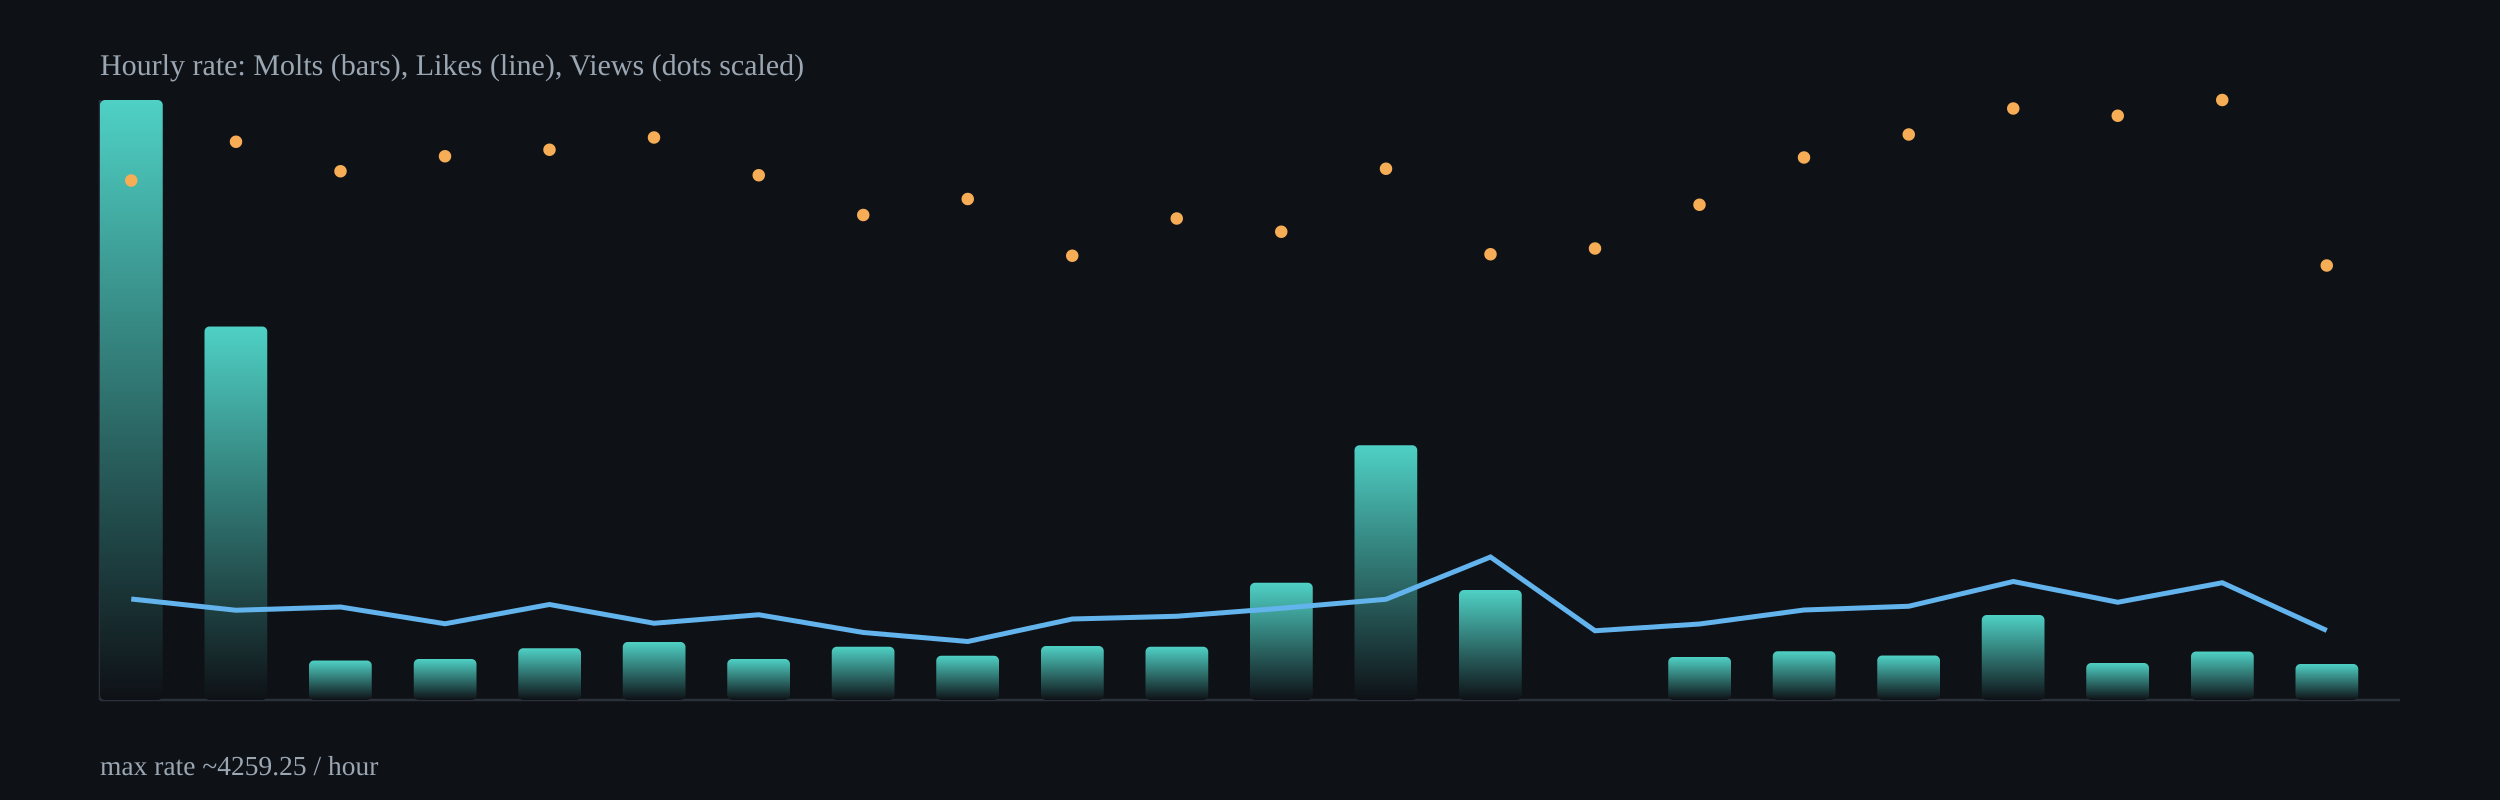
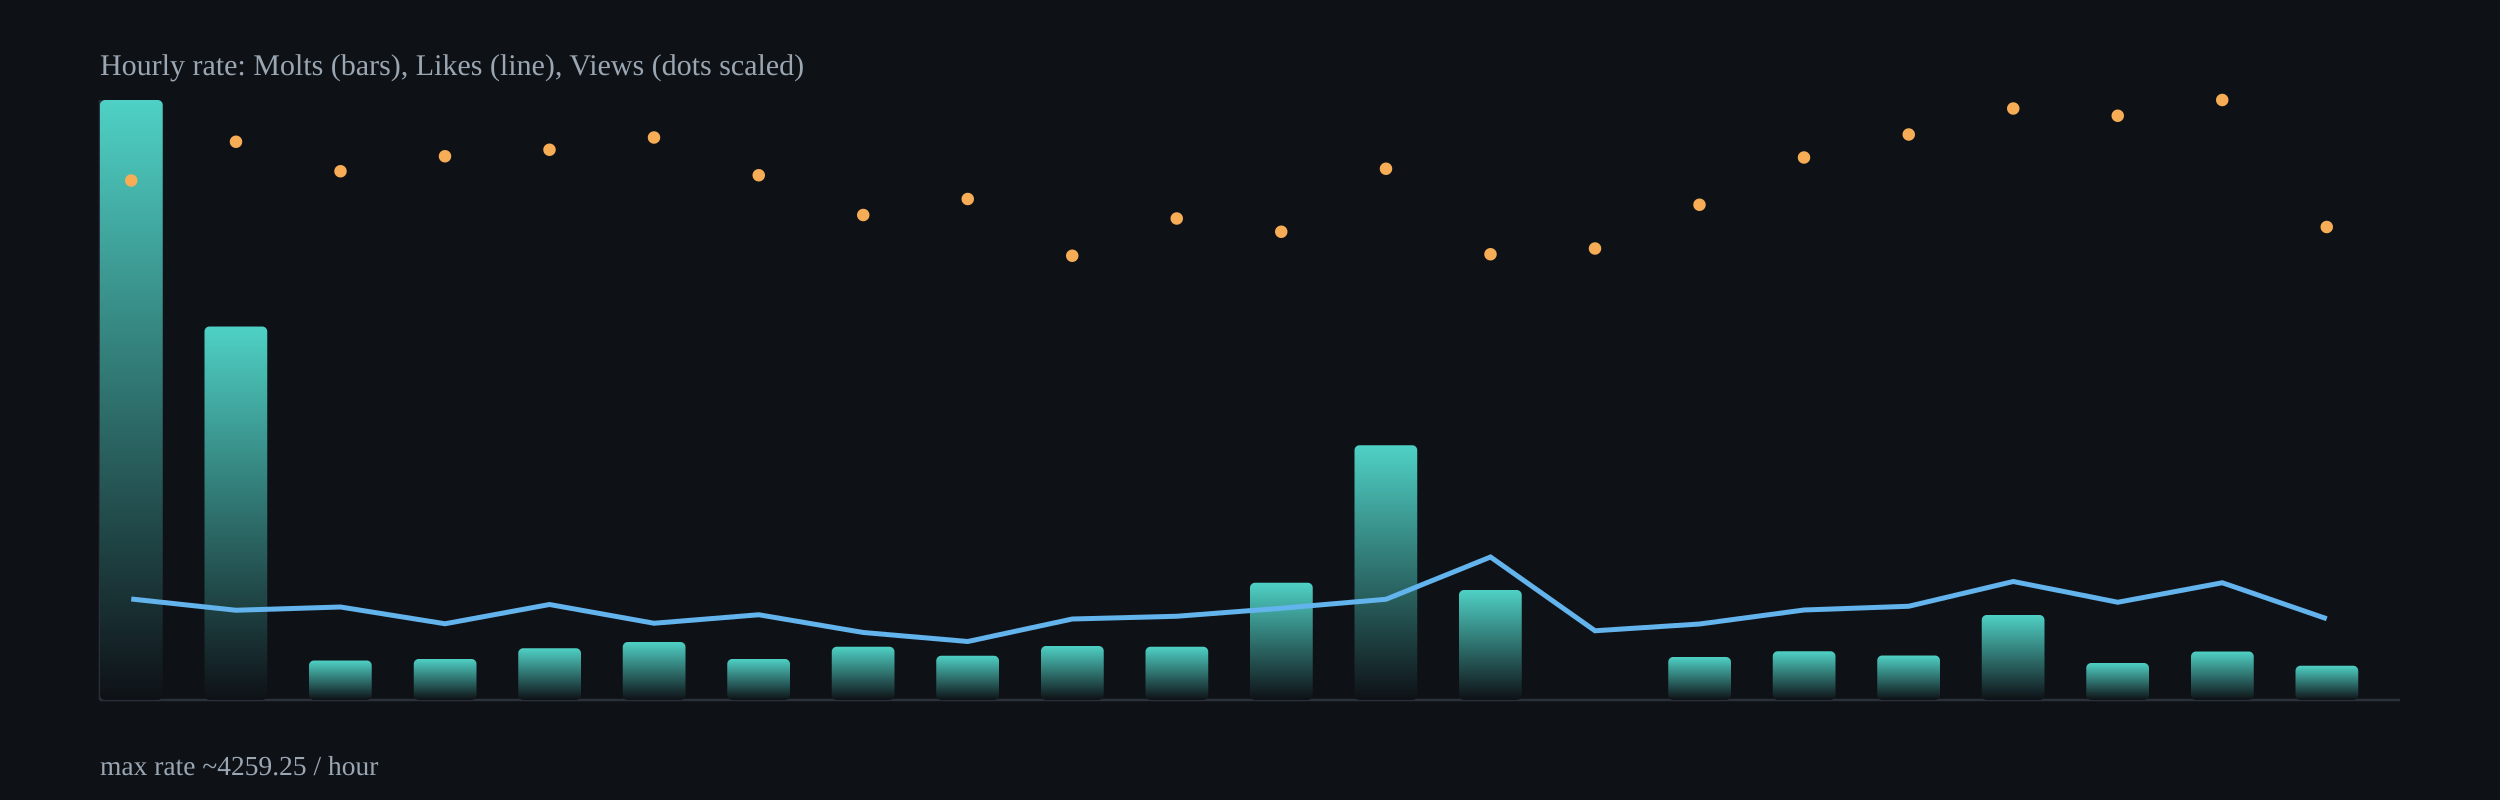
<svg xmlns="http://www.w3.org/2000/svg" width="1000" height="320" viewBox="0 0 1000 320">
  <defs>
    <linearGradient id="barGrad" x1="0" x2="0" y1="0" y2="1">
      <stop offset="0%" stop-color="#4fd1c5" />
      <stop offset="100%" stop-color="#0e1116" />
    </linearGradient>
  </defs>
  <rect x="0" y="0" width="1000" height="320" fill="#0e1116" />
  <g stroke="#2b313b" stroke-width="1">
    <line x1="40" y1="280" x2="960" y2="280" />
    <line x1="40" y1="40" x2="40" y2="280" />
  </g>
  <rect x="40.0" y="40.0" width="25.1" height="240.0" rx="2" fill="url(#barGrad)" />
  <rect x="81.8" y="130.6" width="25.1" height="149.4" rx="2" fill="url(#barGrad)" />
  <rect x="123.6" y="264.2" width="25.1" height="15.8" rx="2" fill="url(#barGrad)" />
  <rect x="165.5" y="263.6" width="25.1" height="16.4" rx="2" fill="url(#barGrad)" />
  <rect x="207.3" y="259.3" width="25.1" height="20.7" rx="2" fill="url(#barGrad)" />
  <rect x="249.1" y="256.8" width="25.1" height="23.2" rx="2" fill="url(#barGrad)" />
  <rect x="290.9" y="263.6" width="25.1" height="16.4" rx="2" fill="url(#barGrad)" />
  <rect x="332.7" y="258.7" width="25.1" height="21.3" rx="2" fill="url(#barGrad)" />
  <rect x="374.5" y="262.3" width="25.1" height="17.7" rx="2" fill="url(#barGrad)" />
  <rect x="416.4" y="258.4" width="25.1" height="21.6" rx="2" fill="url(#barGrad)" />
  <rect x="458.2" y="258.7" width="25.1" height="21.3" rx="2" fill="url(#barGrad)" />
  <rect x="500.0" y="233.1" width="25.1" height="46.9" rx="2" fill="url(#barGrad)" />
  <rect x="541.8" y="178.1" width="25.1" height="101.9" rx="2" fill="url(#barGrad)" />
  <rect x="583.6" y="236.0" width="25.1" height="44.0" rx="2" fill="url(#barGrad)" />
  <rect x="625.5" y="590.6" width="25.1" height="-310.6" rx="2" fill="url(#barGrad)" />
  <rect x="667.3" y="262.8" width="25.1" height="17.2" rx="2" fill="url(#barGrad)" />
  <rect x="709.1" y="260.5" width="25.1" height="19.5" rx="2" fill="url(#barGrad)" />
  <rect x="750.9" y="262.2" width="25.1" height="17.8" rx="2" fill="url(#barGrad)" />
  <rect x="792.7" y="246.0" width="25.1" height="34.0" rx="2" fill="url(#barGrad)" />
  <rect x="834.5" y="265.2" width="25.1" height="14.8" rx="2" fill="url(#barGrad)" />
  <rect x="876.4" y="260.6" width="25.1" height="19.4" rx="2" fill="url(#barGrad)" />
-   <rect x="918.2" y="265.6" width="25.1" height="14.4" rx="2" fill="url(#barGrad)" />
-   <polyline fill="none" stroke="#63b3ed" stroke-width="2" points="52.5,239.6 94.4,244.1 136.2,242.8 178.0,249.5 219.8,241.8 261.6,249.3 303.5,245.9 345.3,253.0 387.1,256.6 428.9,247.6 470.7,246.5 512.5,243.3 554.4,239.7 596.2,222.8 638.0,252.3 679.8,249.6 721.6,244.0 763.5,242.5 805.3,232.6 847.1,240.9 888.9,233.1 930.7,252.2" />
+   <rect x="918.2" y="266.3" width="25.1" height="13.7" rx="2" fill="url(#barGrad)" />
+   <polyline fill="none" stroke="#63b3ed" stroke-width="2" points="52.5,239.6 94.4,244.1 136.2,242.8 178.0,249.5 219.8,241.8 261.6,249.3 303.5,245.9 345.3,253.0 387.1,256.6 428.9,247.6 470.7,246.5 512.5,243.3 554.4,239.7 596.2,222.8 638.0,252.3 679.8,249.6 721.6,244.0 763.5,242.5 805.3,232.6 847.1,240.9 888.9,233.1 930.7,247.5" />
  <circle cx="52.5" cy="72.2" r="2.5" fill="#f6ad55" />
  <circle cx="94.4" cy="56.7" r="2.5" fill="#f6ad55" />
  <circle cx="136.2" cy="68.5" r="2.5" fill="#f6ad55" />
  <circle cx="178.0" cy="62.5" r="2.5" fill="#f6ad55" />
  <circle cx="219.8" cy="59.9" r="2.5" fill="#f6ad55" />
  <circle cx="261.6" cy="55.0" r="2.5" fill="#f6ad55" />
  <circle cx="303.5" cy="70.1" r="2.5" fill="#f6ad55" />
  <circle cx="345.3" cy="86.0" r="2.5" fill="#f6ad55" />
  <circle cx="387.1" cy="79.6" r="2.5" fill="#f6ad55" />
  <circle cx="428.9" cy="102.3" r="2.5" fill="#f6ad55" />
  <circle cx="470.7" cy="87.4" r="2.5" fill="#f6ad55" />
  <circle cx="512.5" cy="92.7" r="2.5" fill="#f6ad55" />
  <circle cx="554.4" cy="67.5" r="2.5" fill="#f6ad55" />
  <circle cx="596.2" cy="101.7" r="2.5" fill="#f6ad55" />
  <circle cx="638.0" cy="99.4" r="2.5" fill="#f6ad55" />
  <circle cx="679.8" cy="81.9" r="2.5" fill="#f6ad55" />
  <circle cx="721.6" cy="63.0" r="2.5" fill="#f6ad55" />
  <circle cx="763.5" cy="53.8" r="2.5" fill="#f6ad55" />
  <circle cx="805.3" cy="43.4" r="2.5" fill="#f6ad55" />
  <circle cx="847.1" cy="46.3" r="2.5" fill="#f6ad55" />
  <circle cx="888.9" cy="40.0" r="2.5" fill="#f6ad55" />
-   <circle cx="930.7" cy="106.2" r="2.5" fill="#f6ad55" />
+   <circle cx="930.7" cy="90.8" r="2.5" fill="#f6ad55" />
  <text x="40" y="30" fill="#9aa6b2" font-size="12">Hourly rate: Molts (bars), Likes (line), Views (dots scaled)</text>
  <text x="40" y="310" fill="#9aa6b2" font-size="11">max rate ~4259.25 / hour</text>
</svg>
